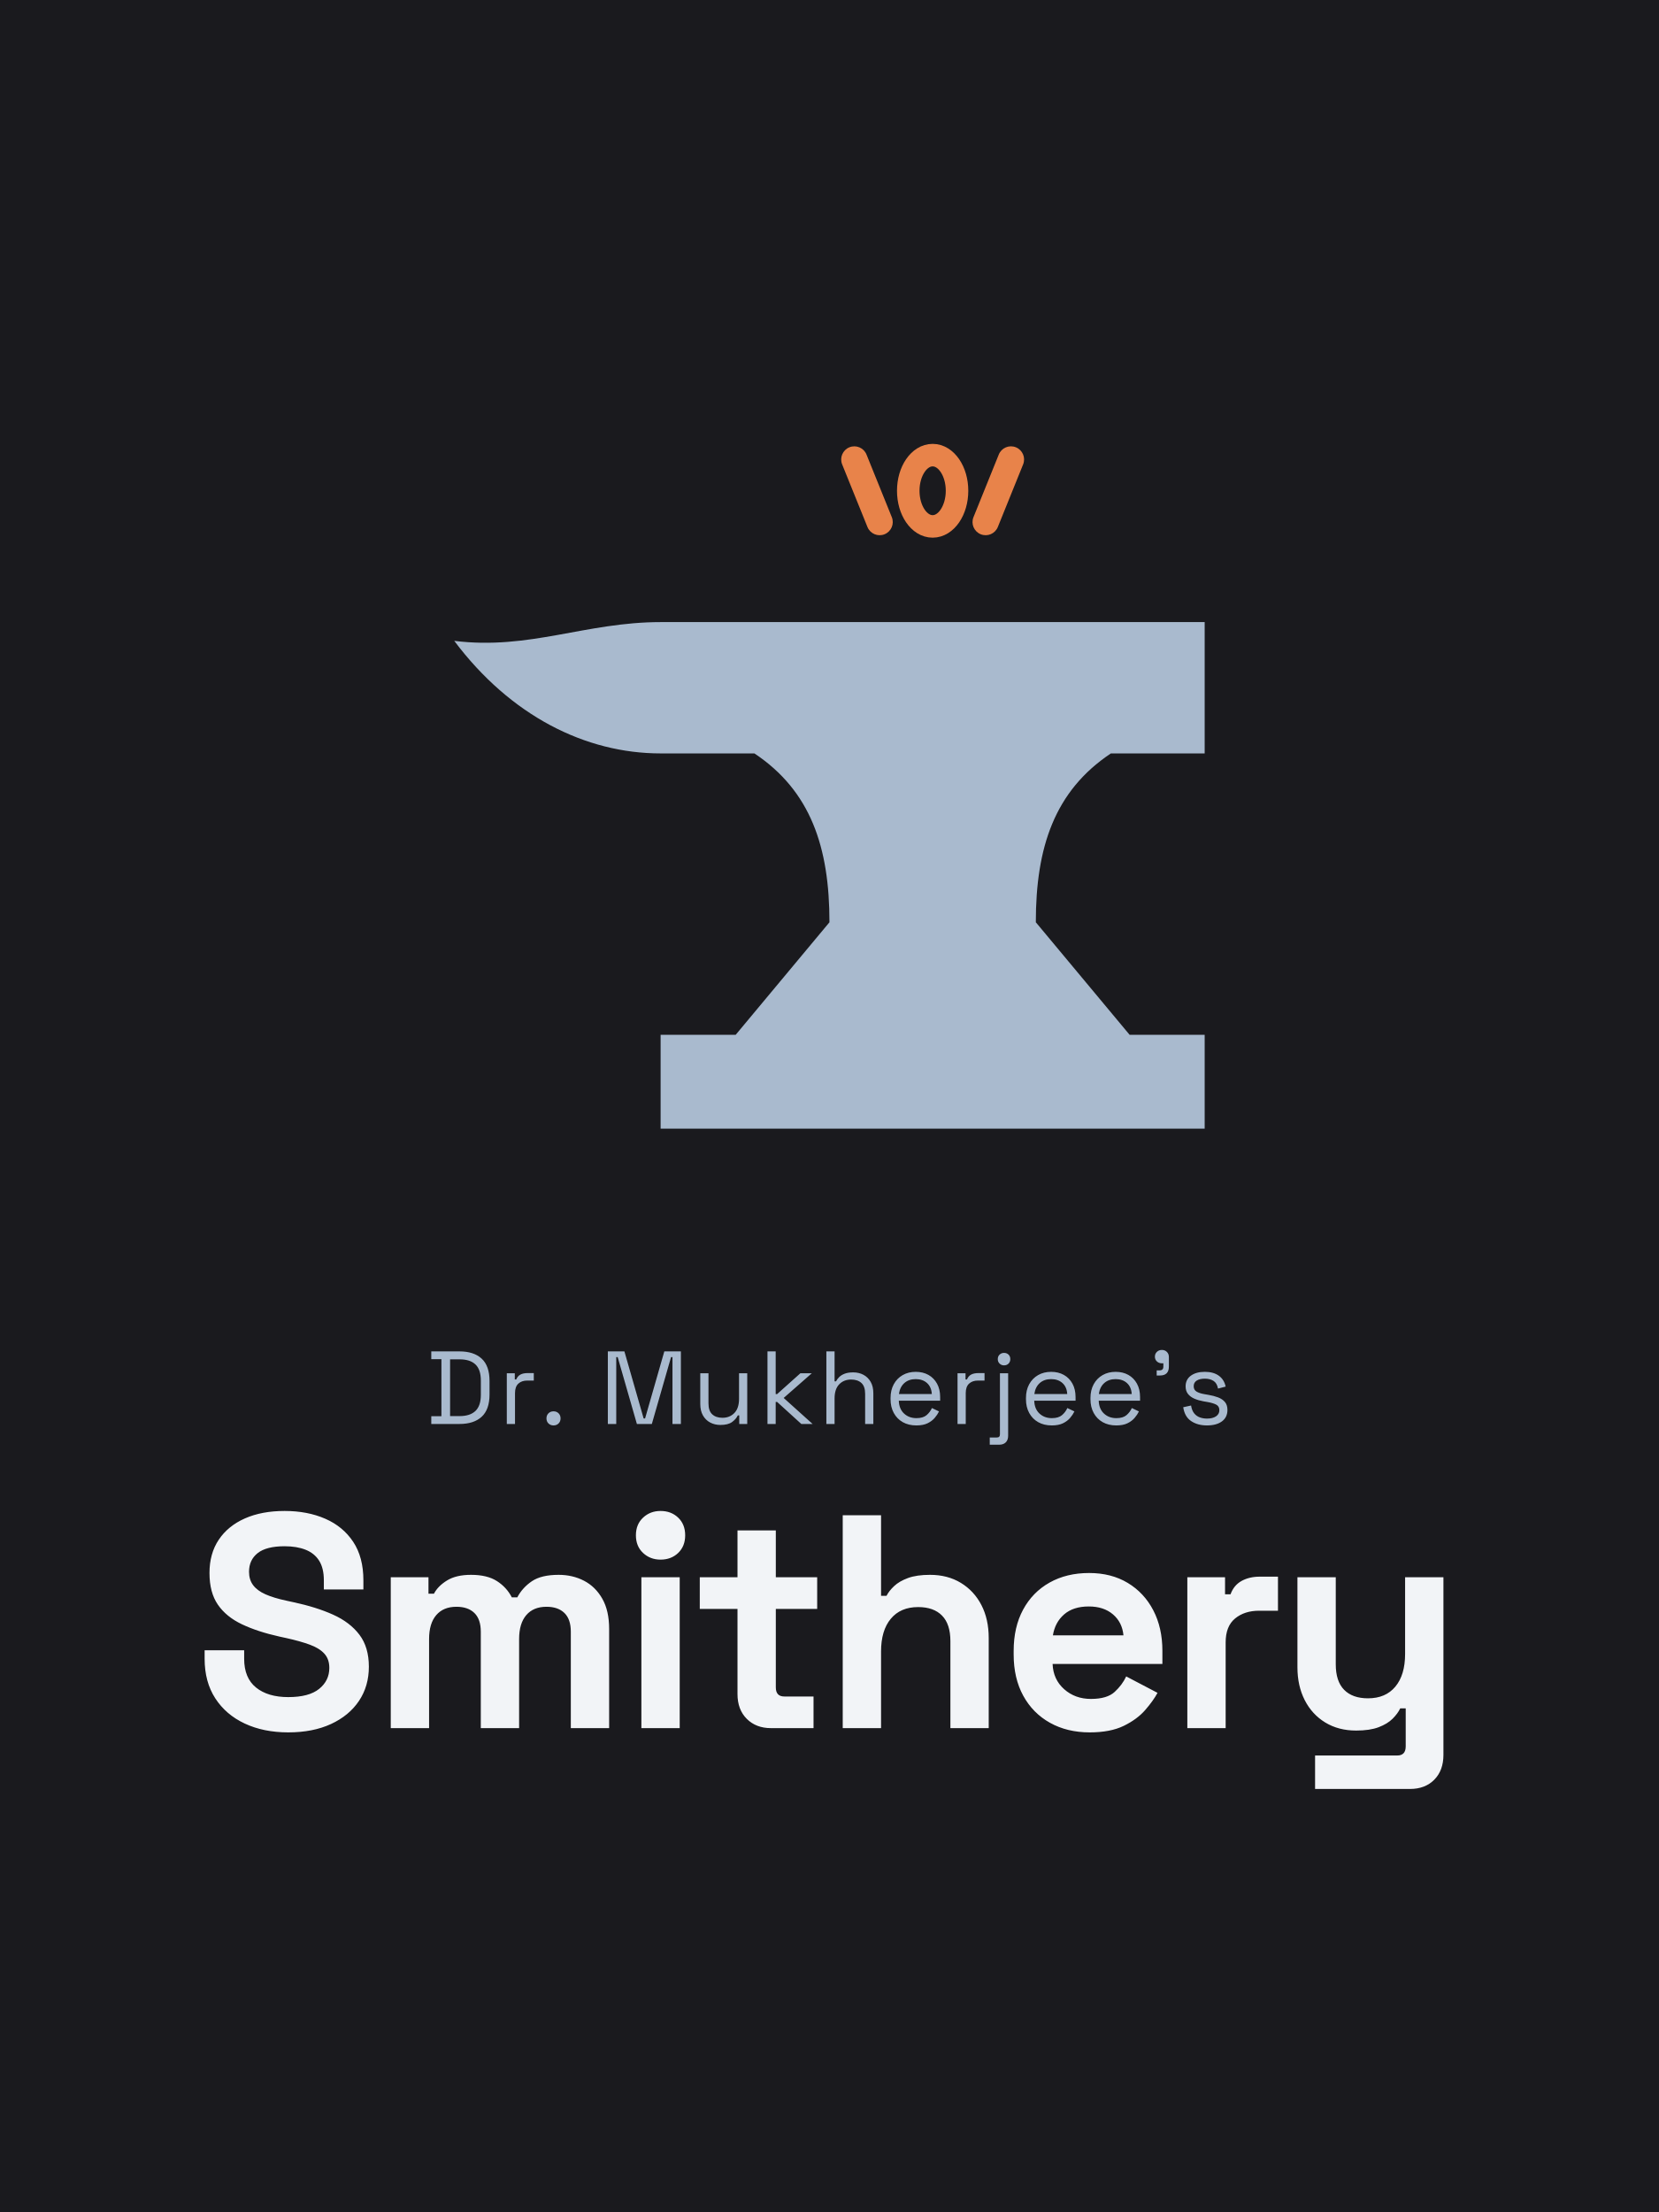
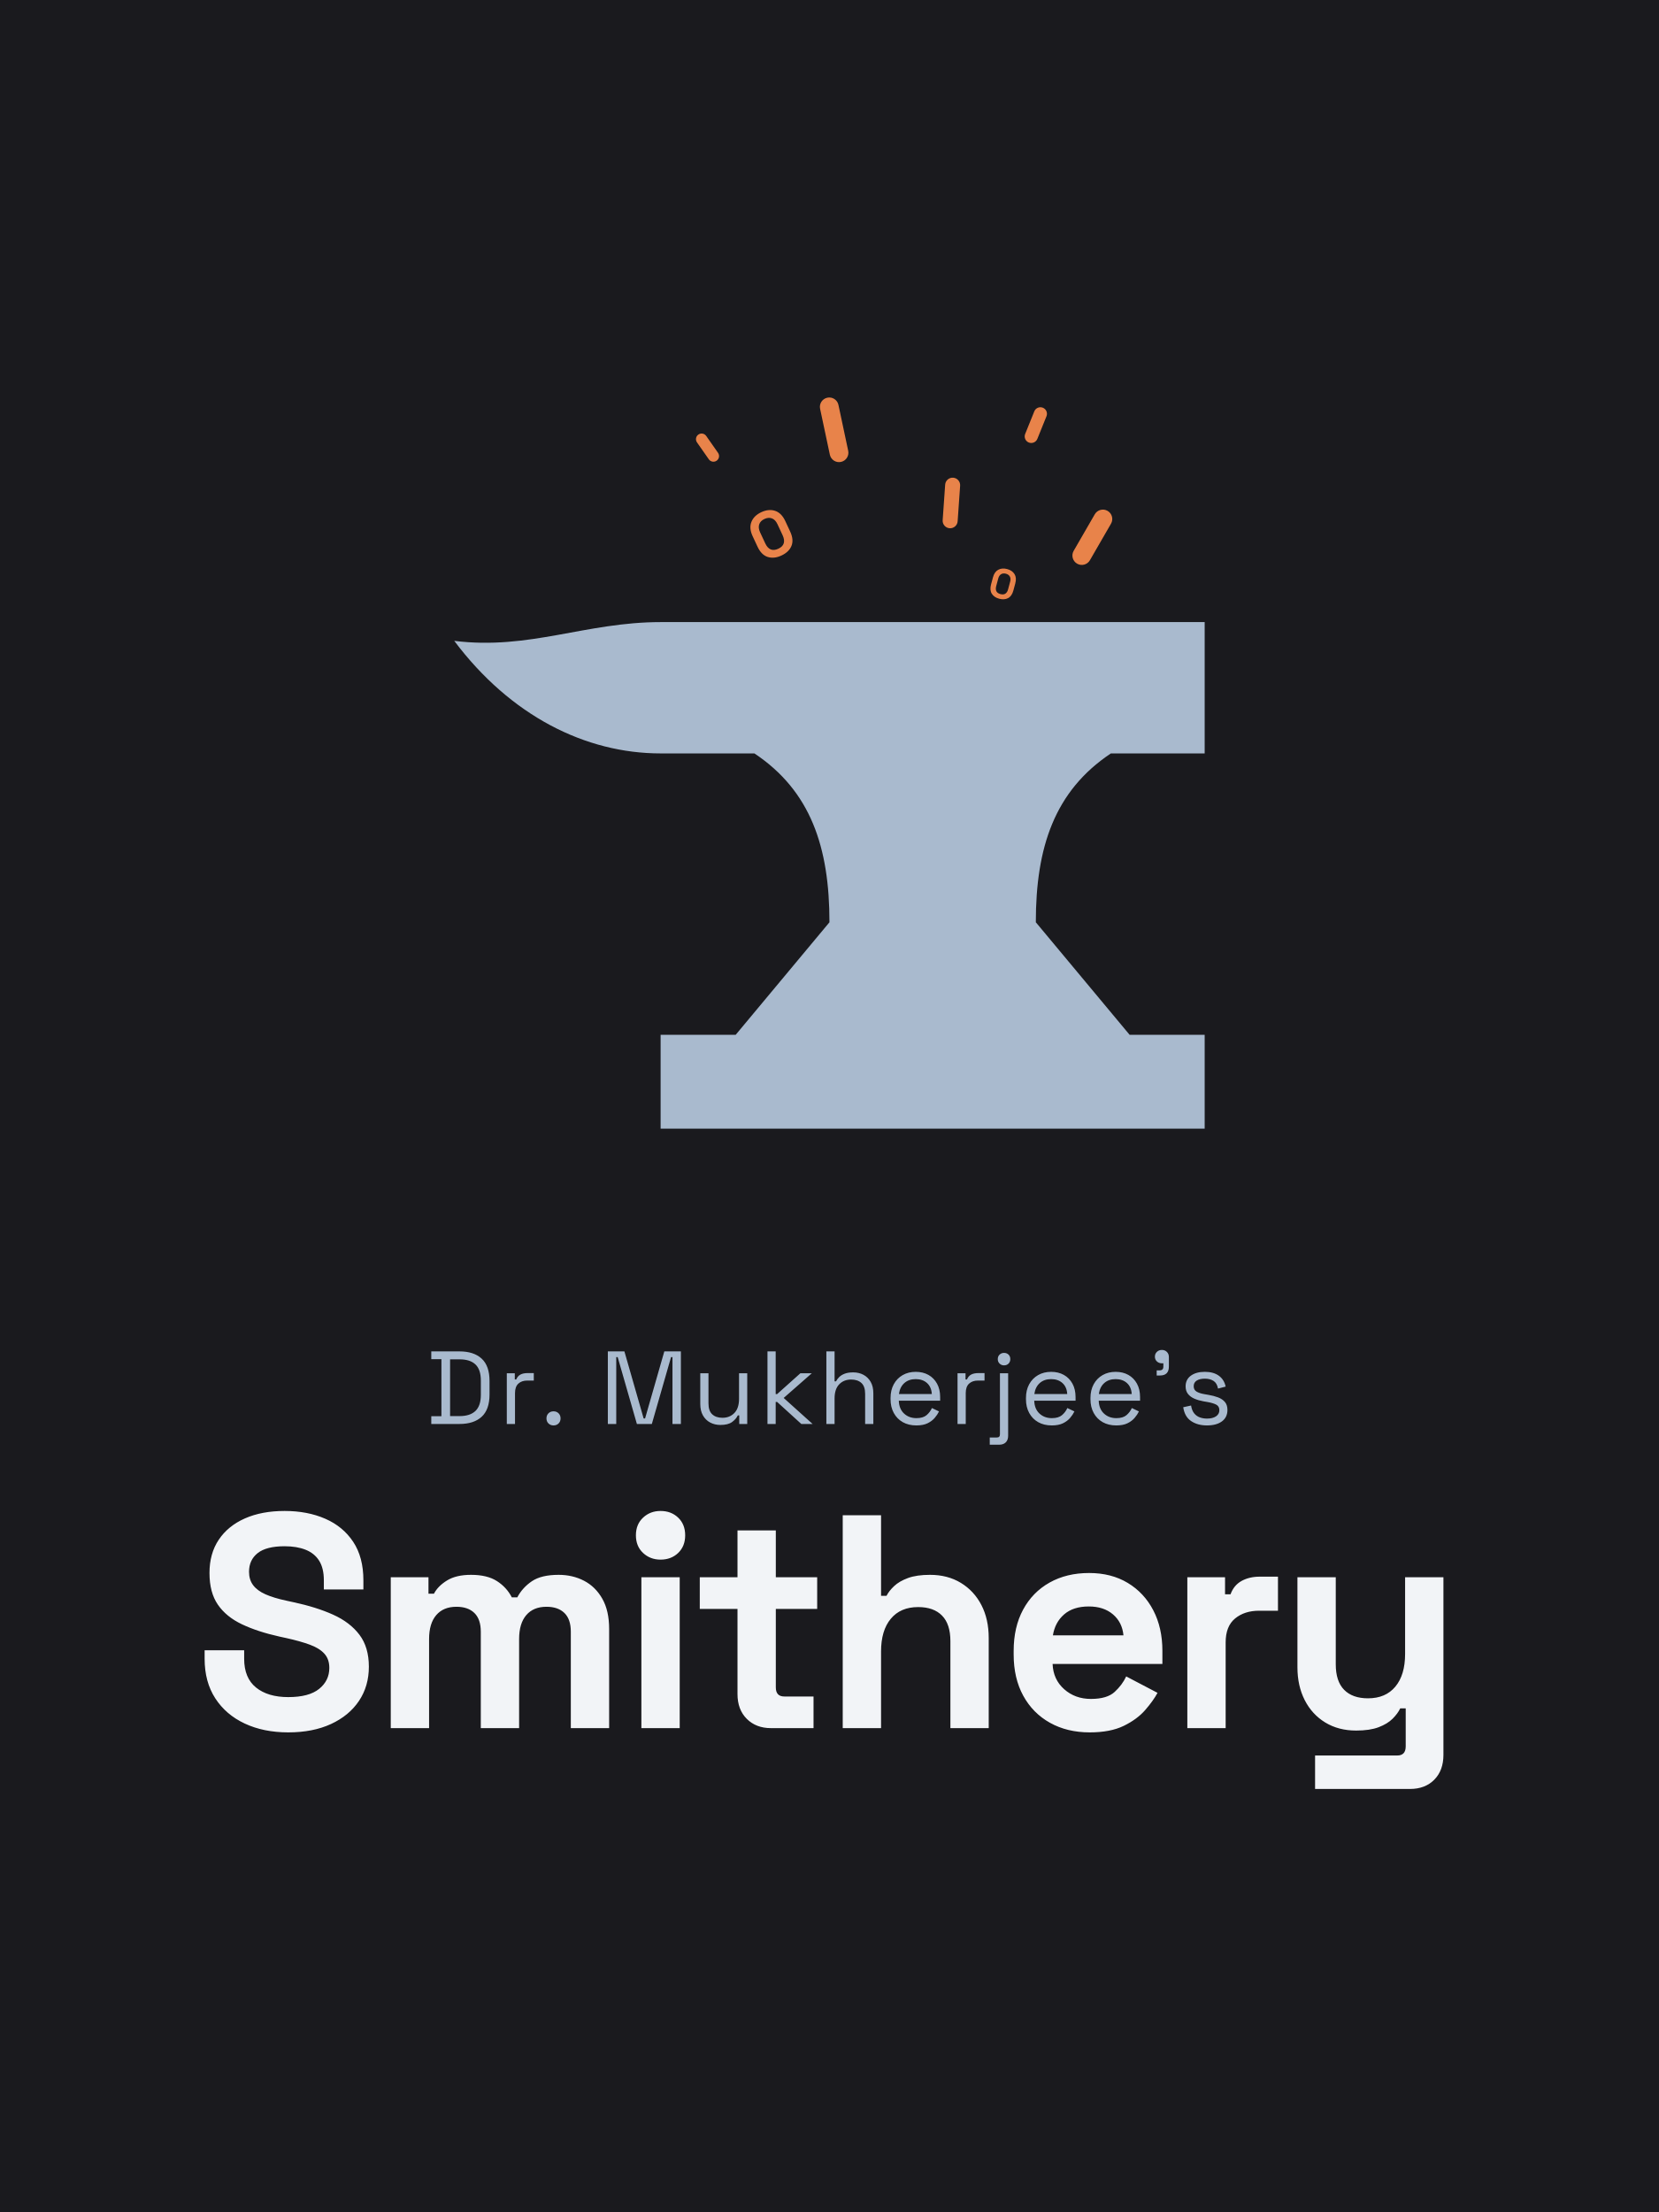
<svg xmlns="http://www.w3.org/2000/svg" viewBox="0 0 240 320" width="240" height="320">
  <rect width="100%" height="100%" fill="#1A1A1E" />
  <g transform="translate(60.286 52)">
    <g transform="scale(1.357) translate(-4 -2)">
-       <rect x="50.6" y="11" width="2.8" height="10" rx="1.4" fill="#E8834A" transform="rotate(-22 52 16)" />
-       <rect x="64.6" y="11" width="2.8" height="10" rx="1.4" fill="#E8834A" transform="rotate(22 66 16)" />
-       <ellipse cx="59" cy="16" rx="2.6" ry="3.8" fill="none" stroke="#E8834A" stroke-width="2.4" />
+       <path d="M42.887 22.901Q42.1 23.268 41.422 23.056Q40.743 22.843 40.332 21.961L39.811 20.844Q39.412 19.988 39.679 19.319Q39.946 18.65 40.733 18.283Q41.526 17.913 42.207 18.14Q42.888 18.367 43.288 19.223L43.808 20.34Q44.22 21.222 43.95 21.877Q43.68 22.532 42.887 22.901ZM42.549 22.178Q43.025 21.956 43.129 21.591Q43.233 21.226 43.008 20.744L42.458 19.564Q42.23 19.075 41.863 18.942Q41.495 18.808 41.07 19.006Q40.632 19.21 40.51 19.584Q40.387 19.958 40.605 20.428L41.156 21.608Q41.389 22.109 41.738 22.252Q42.086 22.394 42.549 22.178Z" fill="#E8834A" />
+       <path d="M66.095 27.51Q65.556 27.365 65.31 26.98Q65.064 26.595 65.226 25.991L65.431 25.226Q65.588 24.639 65.996 24.42Q66.404 24.201 66.943 24.345Q67.487 24.491 67.728 24.884Q67.97 25.277 67.813 25.864L67.608 26.629Q67.446 27.233 67.042 27.444Q66.639 27.655 66.095 27.51ZM66.228 27.014Q66.554 27.102 66.756 26.965Q66.958 26.828 67.047 26.497L67.264 25.689Q67.353 25.354 67.227 25.137Q67.102 24.919 66.811 24.841Q66.511 24.761 66.296 24.894Q66.08 25.027 65.994 25.349L65.778 26.157Q65.686 26.501 65.798 26.715Q65.911 26.929 66.228 27.014Z" fill="#E8834A" />
+       <rect x="47.5" y="6" width="2" height="7" rx="1" fill="#E8834A" transform="rotate(-12 48.5 9.5)" />
+       <rect x="34.4" y="9.7" width="1.2" height="3.4" rx="0.6" fill="#E8834A" transform="rotate(-35 35 11.4)" />
+       <rect x="60.2" y="14.6" width="1.6" height="5.4" rx="0.8" fill="#E8834A" transform="rotate(4 61 17.3)" />
+       <rect x="69.3" y="7" width="1.4" height="4" rx="0.7" fill="#E8834A" transform="rotate(22 70 9)" />
+       <rect x="75" y="17.7" width="2" height="6.5" rx="1" fill="#E8834A" transform="rotate(30 76 21)" />
      <path d="M30 30 H88 V44 H78 C72 48 70 54 70 62 L80 74 H88 V84 H30 V74 H38 L48 62 C48 54 46 48 40 44 H30 C22 44 14 40 8 32 C16 33 22 30 30 30 Z" fill="#A9BACE" />
    </g>
  </g>
  <path d="M62.391 206V204.878H63.857V196.622H62.391V195.5H66.477Q68.549 195.5 69.684 196.551Q70.818 197.602 70.818 199.781V201.729Q70.818 203.908 69.684 204.954Q68.549 206 66.477 206ZM65.112 204.86H66.486Q68.005 204.86 68.784 204.113Q69.563 203.366 69.563 201.779V199.732Q69.563 198.13 68.784 197.39Q68.005 196.65 66.486 196.65H65.112ZM73.317 206V198.667H74.474V199.56H74.68Q74.877 199.078 75.281 198.857Q75.684 198.637 76.354 198.637H77.222V199.72H76.271Q75.476 199.72 74.99 200.161Q74.504 200.602 74.504 201.536V206ZM80.076 206.21Q79.634 206.21 79.344 205.923Q79.054 205.637 79.054 205.189Q79.054 204.741 79.344 204.455Q79.634 204.169 80.076 204.169Q80.519 204.169 80.807 204.456Q81.094 204.743 81.094 205.191Q81.094 205.639 80.807 205.924Q80.519 206.21 80.076 206.21ZM87.933 206V195.5H90.33L93.114 205.204H93.32L96.104 195.5H98.501V206H97.284V196.327H97.078L94.298 206H92.136L89.356 196.327H89.15V206ZM104.21 206.141Q103.404 206.141 102.741 205.792Q102.078 205.442 101.691 204.764Q101.305 204.085 101.305 203.107V198.667H102.492V203.02Q102.492 204.105 103.037 204.605Q103.583 205.105 104.518 205.105Q105.57 205.105 106.241 204.41Q106.913 203.716 106.913 202.351V198.667H108.1V206H106.943V204.759H106.737Q106.493 205.283 105.913 205.712Q105.333 206.141 104.21 206.141ZM111.027 206V195.5H112.214V201.678H112.42L115.785 198.667H117.436L113.372 202.235L117.556 206H115.925L112.42 202.811H112.214V206ZM119.547 206V195.5H120.734V199.837H120.94Q121.102 199.512 121.405 199.213Q121.708 198.915 122.2 198.725Q122.691 198.536 123.436 198.536Q124.253 198.536 124.911 198.885Q125.569 199.235 125.955 199.906Q126.342 200.577 126.342 201.56V206H125.155V201.646Q125.155 200.55 124.609 200.061Q124.064 199.572 123.128 199.572Q122.077 199.572 121.405 200.261Q120.734 200.951 120.734 202.316V206ZM132.56 206.21Q131.44 206.21 130.603 205.738Q129.766 205.265 129.299 204.408Q128.832 203.551 128.832 202.423V202.243Q128.832 201.105 129.297 200.253Q129.762 199.402 130.586 198.929Q131.41 198.457 132.477 198.457Q133.519 198.457 134.313 198.901Q135.107 199.346 135.557 200.166Q136.007 200.986 136.007 202.105V202.633H130.027Q130.068 203.824 130.784 204.49Q131.5 205.156 132.578 205.156Q133.533 205.156 134.041 204.726Q134.549 204.296 134.818 203.695L135.842 204.185Q135.621 204.65 135.223 205.118Q134.826 205.586 134.187 205.898Q133.548 206.21 132.56 206.21ZM130.042 201.67H134.801Q134.741 200.642 134.107 200.076Q133.474 199.51 132.473 199.51Q131.473 199.51 130.832 200.076Q130.19 200.642 130.042 201.67ZM138.522 206V198.667H139.679V199.56H139.885Q140.082 199.078 140.486 198.857Q140.889 198.637 141.559 198.637H142.427V199.72H141.476Q140.681 199.72 140.195 200.161Q139.709 200.602 139.709 201.536V206ZM143.183 209V207.955H144.215Q144.657 207.955 144.657 207.505V198.667H145.844V207.703Q145.844 208.309 145.506 208.654Q145.167 209 144.535 209ZM145.25 197.52Q144.868 197.52 144.606 197.264Q144.344 197.009 144.344 196.618Q144.344 196.216 144.606 195.966Q144.868 195.716 145.25 195.716Q145.647 195.716 145.902 195.966Q146.156 196.216 146.156 196.618Q146.156 197.009 145.902 197.264Q145.647 197.52 145.25 197.52ZM152.15 206.21Q151.03 206.21 150.193 205.738Q149.356 205.265 148.889 204.408Q148.422 203.551 148.422 202.423V202.243Q148.422 201.105 148.887 200.253Q149.352 199.402 150.176 198.929Q151 198.457 152.067 198.457Q153.109 198.457 153.903 198.901Q154.697 199.346 155.147 200.166Q155.597 200.986 155.597 202.105V202.633H149.617Q149.658 203.824 150.374 204.49Q151.09 205.156 152.168 205.156Q153.123 205.156 153.631 204.726Q154.139 204.296 154.408 203.695L155.432 204.185Q155.211 204.65 154.813 205.118Q154.416 205.586 153.777 205.898Q153.138 206.21 152.15 206.21ZM149.632 201.67H154.391Q154.331 200.642 153.697 200.076Q153.064 199.51 152.063 199.51Q151.063 199.51 150.422 200.076Q149.78 200.642 149.632 201.67ZM161.48 206.21Q160.36 206.21 159.523 205.738Q158.686 205.265 158.219 204.408Q157.752 203.551 157.752 202.423V202.243Q157.752 201.105 158.217 200.253Q158.682 199.402 159.506 198.929Q160.33 198.457 161.397 198.457Q162.439 198.457 163.233 198.901Q164.027 199.346 164.477 200.166Q164.927 200.986 164.927 202.105V202.633H158.947Q158.988 203.824 159.704 204.49Q160.42 205.156 161.498 205.156Q162.453 205.156 162.961 204.726Q163.469 204.296 163.738 203.695L164.762 204.185Q164.541 204.65 164.143 205.118Q163.746 205.586 163.107 205.898Q162.468 206.21 161.48 206.21ZM158.962 201.67H163.721Q163.661 200.642 163.027 200.076Q162.394 199.51 161.393 199.51Q160.393 199.51 159.752 200.076Q159.11 200.642 158.962 201.67ZM167.332 198.987V198.244H167.757Q168.298 198.244 168.298 197.703V197.223H168.085Q167.656 197.223 167.365 196.953Q167.074 196.684 167.074 196.267Q167.074 195.838 167.365 195.564Q167.656 195.29 168.085 195.29Q168.519 195.29 168.808 195.577Q169.097 195.863 169.097 196.306V197.69Q169.097 198.987 167.811 198.987ZM174.608 206.21Q173.249 206.21 172.314 205.58Q171.378 204.95 171.173 203.578L172.306 203.33Q172.421 204.047 172.754 204.459Q173.087 204.87 173.571 205.046Q174.056 205.221 174.608 205.221Q175.439 205.221 175.919 204.893Q176.399 204.565 176.399 204.007Q176.399 203.438 175.944 203.202Q175.49 202.967 174.692 202.826L174.08 202.719Q173.364 202.59 172.783 202.338Q172.202 202.086 171.859 201.653Q171.517 201.22 171.517 200.56Q171.517 199.567 172.279 199.012Q173.042 198.457 174.298 198.457Q175.543 198.457 176.32 199.017Q177.097 199.577 177.309 200.594L176.204 200.879Q176.063 200.096 175.557 199.77Q175.051 199.445 174.298 199.445Q173.555 199.445 173.121 199.723Q172.687 200.001 172.687 200.534Q172.687 201.064 173.094 201.311Q173.5 201.558 174.202 201.68L174.813 201.787Q175.59 201.916 176.213 202.153Q176.837 202.39 177.203 202.82Q177.568 203.251 177.568 203.967Q177.568 205.042 176.769 205.626Q175.969 206.21 174.608 206.21Z" fill="#A9BACE" />
  <path d="M41.702 250.616Q38.138 250.616 35.41 249.34Q32.682 248.064 31.142 245.688Q29.602 243.312 29.602 239.968V238.736H35.322V239.968Q35.322 242.74 37.038 244.126Q38.754 245.512 41.702 245.512Q44.694 245.512 46.168 244.324Q47.642 243.136 47.642 241.288Q47.642 240.012 46.916 239.22Q46.19 238.428 44.804 237.922Q43.418 237.416 41.438 236.976L40.426 236.756Q37.258 236.052 34.992 234.974Q32.726 233.896 31.516 232.136Q30.306 230.376 30.306 227.56Q30.306 224.744 31.648 222.742Q32.99 220.74 35.432 219.662Q37.874 218.584 41.174 218.584Q44.474 218.584 47.048 219.706Q49.622 220.828 51.096 223.05Q52.57 225.272 52.57 228.616V229.936H46.85V228.616Q46.85 226.856 46.168 225.778Q45.486 224.7 44.21 224.194Q42.934 223.688 41.174 223.688Q38.534 223.688 37.28 224.678Q36.026 225.668 36.026 227.384Q36.026 228.528 36.62 229.32Q37.214 230.112 38.402 230.64Q39.59 231.168 41.438 231.564L42.45 231.784Q45.75 232.488 48.192 233.588Q50.634 234.688 51.998 236.492Q53.362 238.296 53.362 241.112Q53.362 243.928 51.932 246.062Q50.502 248.196 47.884 249.406Q45.266 250.616 41.702 250.616ZM56.53 250V228.176H61.986V230.552H62.778Q63.35 229.452 64.67 228.638Q65.99 227.824 68.146 227.824Q70.478 227.824 71.886 228.726Q73.294 229.628 74.042 231.08H74.834Q75.582 229.672 76.946 228.748Q78.31 227.824 80.818 227.824Q82.842 227.824 84.492 228.682Q86.142 229.54 87.132 231.278Q88.122 233.016 88.122 235.656V250H82.578V236.052Q82.578 234.248 81.654 233.346Q80.73 232.444 79.058 232.444Q77.166 232.444 76.132 233.654Q75.098 234.864 75.098 237.108V250H69.554V236.052Q69.554 234.248 68.63 233.346Q67.706 232.444 66.034 232.444Q64.142 232.444 63.108 233.654Q62.074 234.864 62.074 237.108V250ZM92.786 250V228.176H98.33V250ZM95.558 225.624Q94.062 225.624 93.028 224.656Q91.994 223.688 91.994 222.104Q91.994 220.52 93.028 219.552Q94.062 218.584 95.558 218.584Q97.098 218.584 98.11 219.552Q99.122 220.52 99.122 222.104Q99.122 223.688 98.11 224.656Q97.098 225.624 95.558 225.624ZM111.53 250Q109.374 250 108.032 248.658Q106.69 247.316 106.69 245.072V232.752H101.234V228.176H106.69V221.4H112.234V228.176H118.218V232.752H112.234V244.104Q112.234 245.424 113.466 245.424H117.69V250ZM121.914 250V219.2H127.458V230.86H128.25Q128.602 230.156 129.35 229.452Q130.098 228.748 131.352 228.286Q132.606 227.824 134.542 227.824Q137.094 227.824 139.008 228.99Q140.922 230.156 141.978 232.202Q143.034 234.248 143.034 236.976V250H137.49V237.416Q137.49 234.952 136.28 233.72Q135.07 232.488 132.826 232.488Q130.274 232.488 128.866 234.182Q127.458 235.876 127.458 238.912V250ZM157.642 250.616Q154.386 250.616 151.9 249.23Q149.414 247.844 148.028 245.314Q146.642 242.784 146.642 239.352V238.824Q146.642 235.392 148.006 232.862Q149.37 230.332 151.834 228.946Q154.298 227.56 157.554 227.56Q160.766 227.56 163.142 228.99Q165.518 230.42 166.838 232.95Q168.158 235.48 168.158 238.824V240.716H152.274Q152.362 242.96 153.946 244.368Q155.53 245.776 157.818 245.776Q160.15 245.776 161.25 244.764Q162.35 243.752 162.922 242.52L167.454 244.896Q166.838 246.04 165.672 247.382Q164.506 248.724 162.57 249.67Q160.634 250.616 157.642 250.616ZM152.318 236.58H162.526Q162.35 234.688 161.008 233.544Q159.666 232.4 157.51 232.4Q155.266 232.4 153.946 233.544Q152.626 234.688 152.318 236.58ZM171.766 250V228.176H177.222V230.64H178.014Q178.498 229.32 179.62 228.704Q180.742 228.088 182.238 228.088H184.878V233.016H182.15Q180.038 233.016 178.674 234.138Q177.31 235.26 177.31 237.592V250ZM190.246 258.8V253.96H202.126Q203.358 253.96 203.358 252.64V247.14H202.566Q202.214 247.888 201.466 248.636Q200.718 249.384 199.442 249.868Q198.166 250.352 196.186 250.352Q193.634 250.352 191.72 249.186Q189.806 248.02 188.75 245.952Q187.694 243.884 187.694 241.2V228.176H193.238V240.76Q193.238 243.224 194.448 244.456Q195.658 245.688 197.902 245.688Q200.454 245.688 201.862 243.994Q203.27 242.3 203.27 239.264V228.176H208.814V253.872Q208.814 256.116 207.494 257.458Q206.174 258.8 203.974 258.8Z" fill="#F2F4F7" />
</svg>
